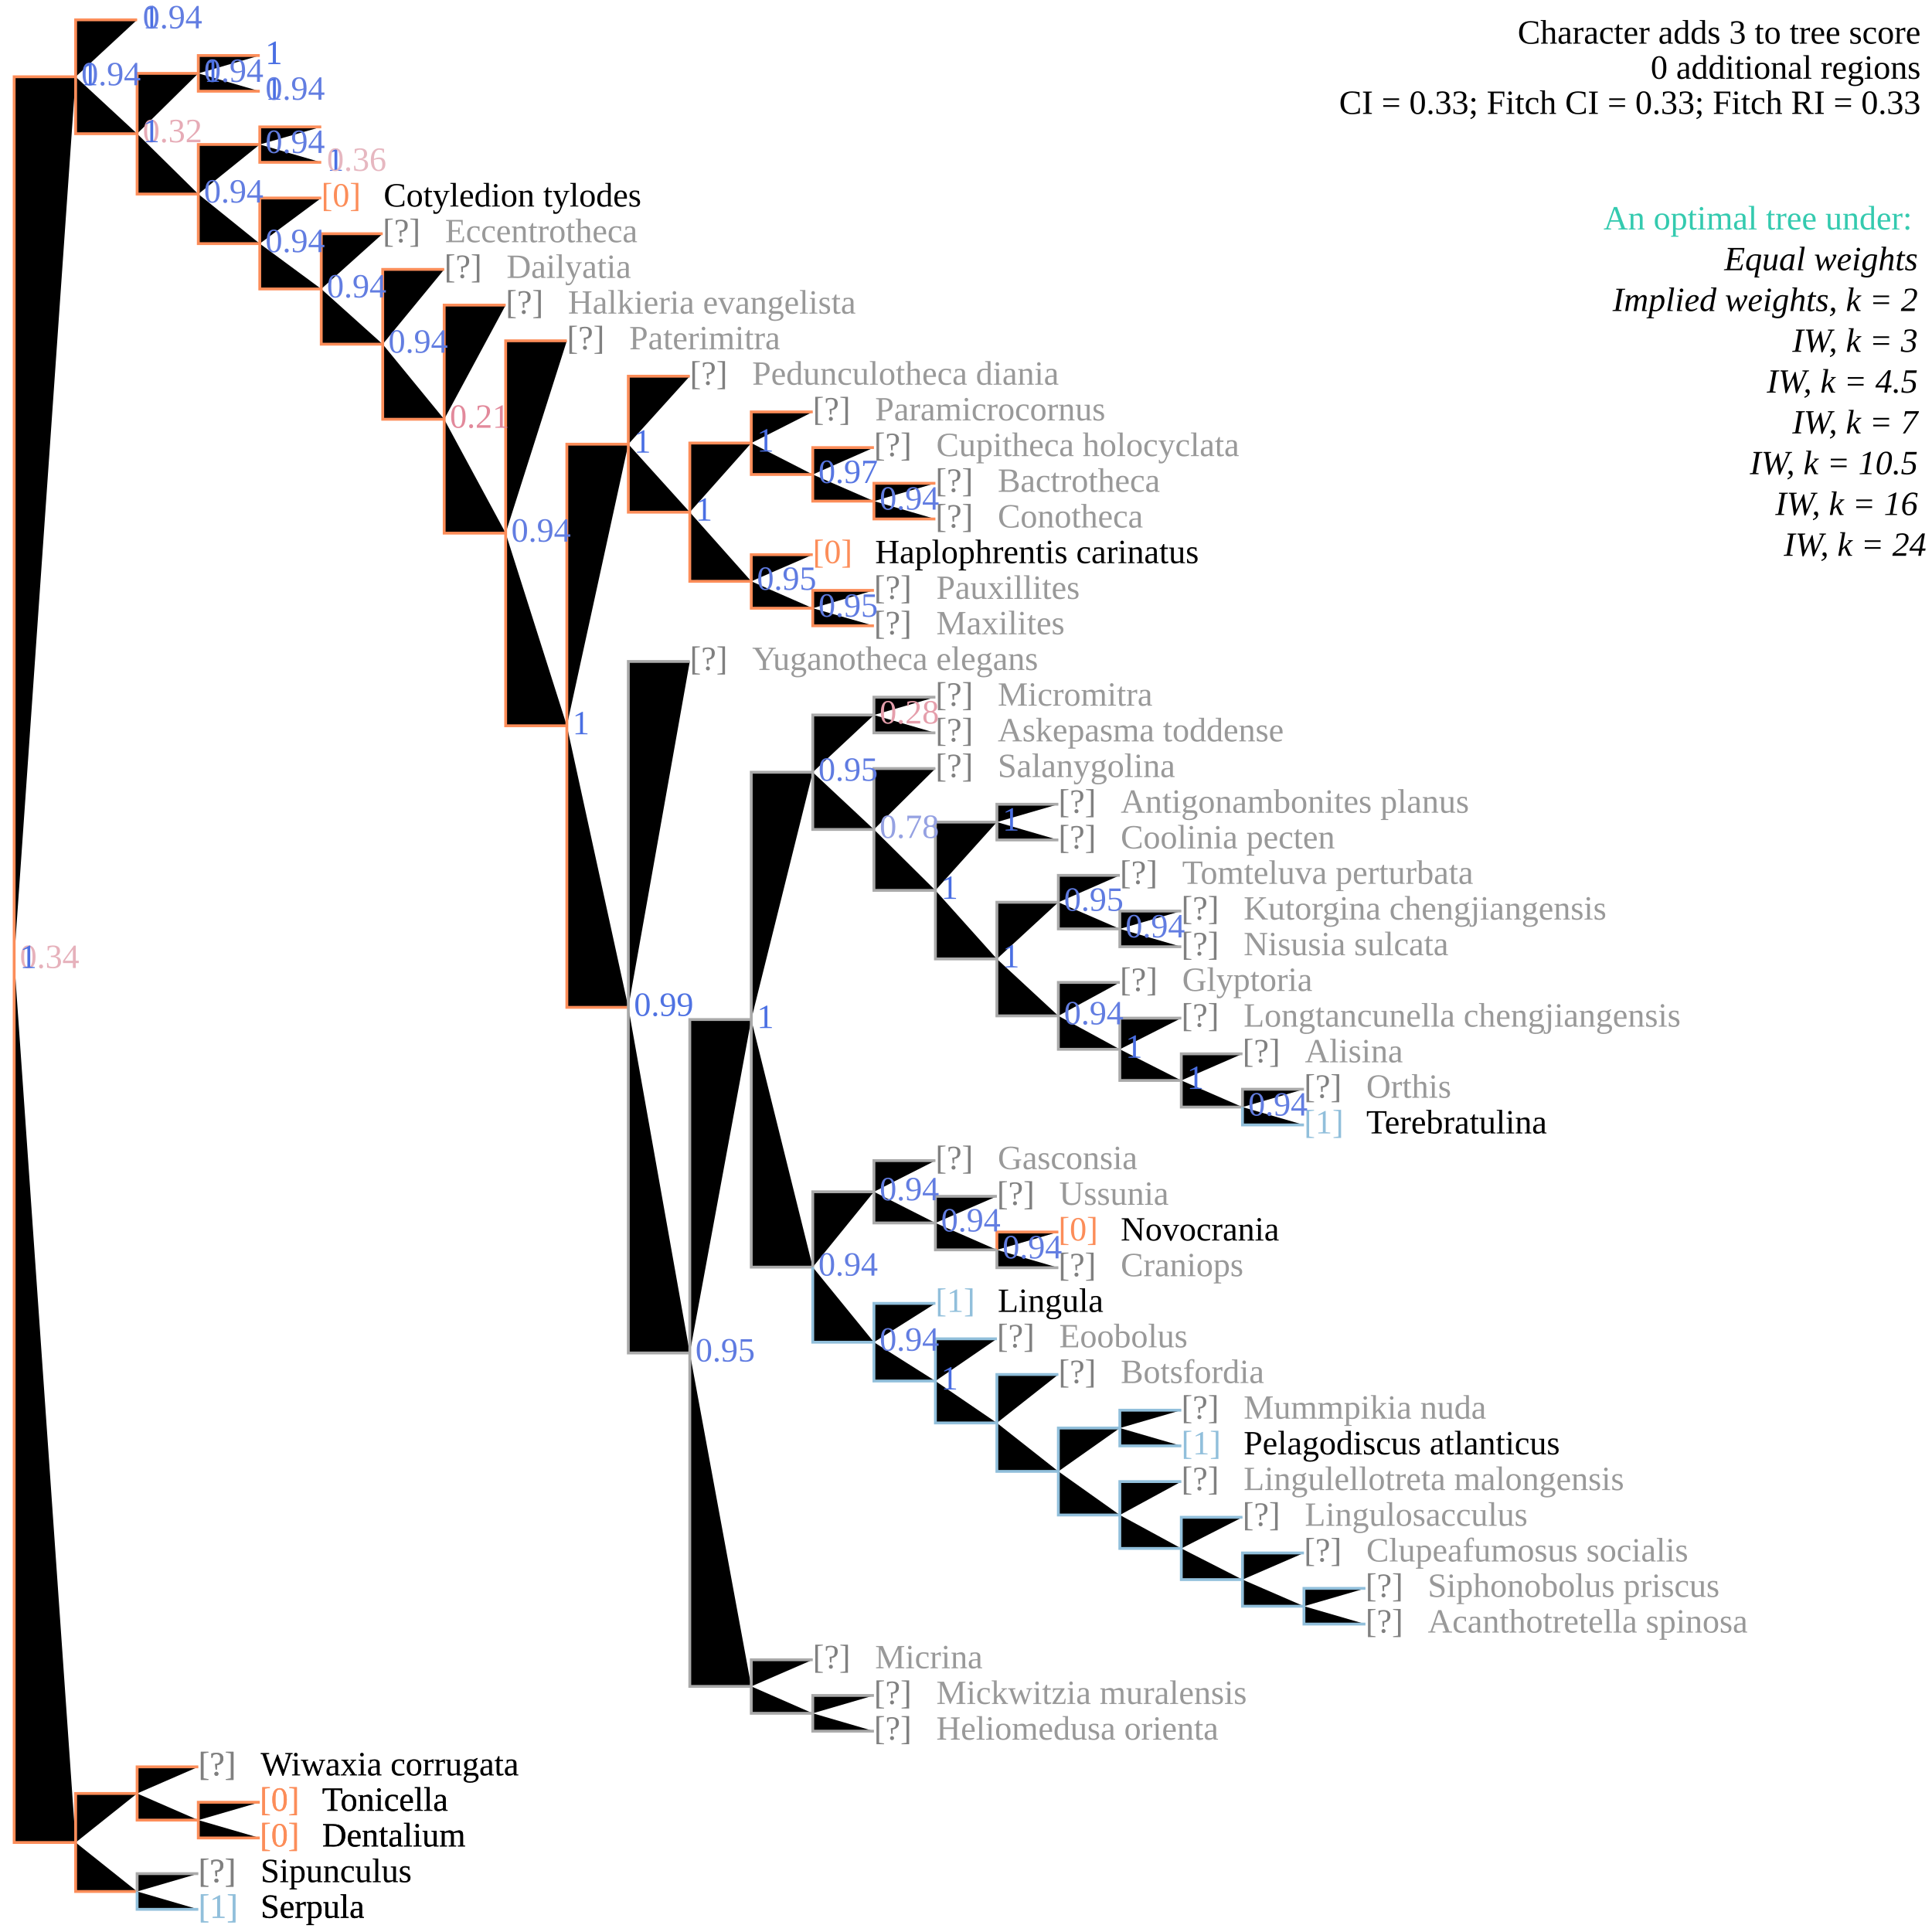
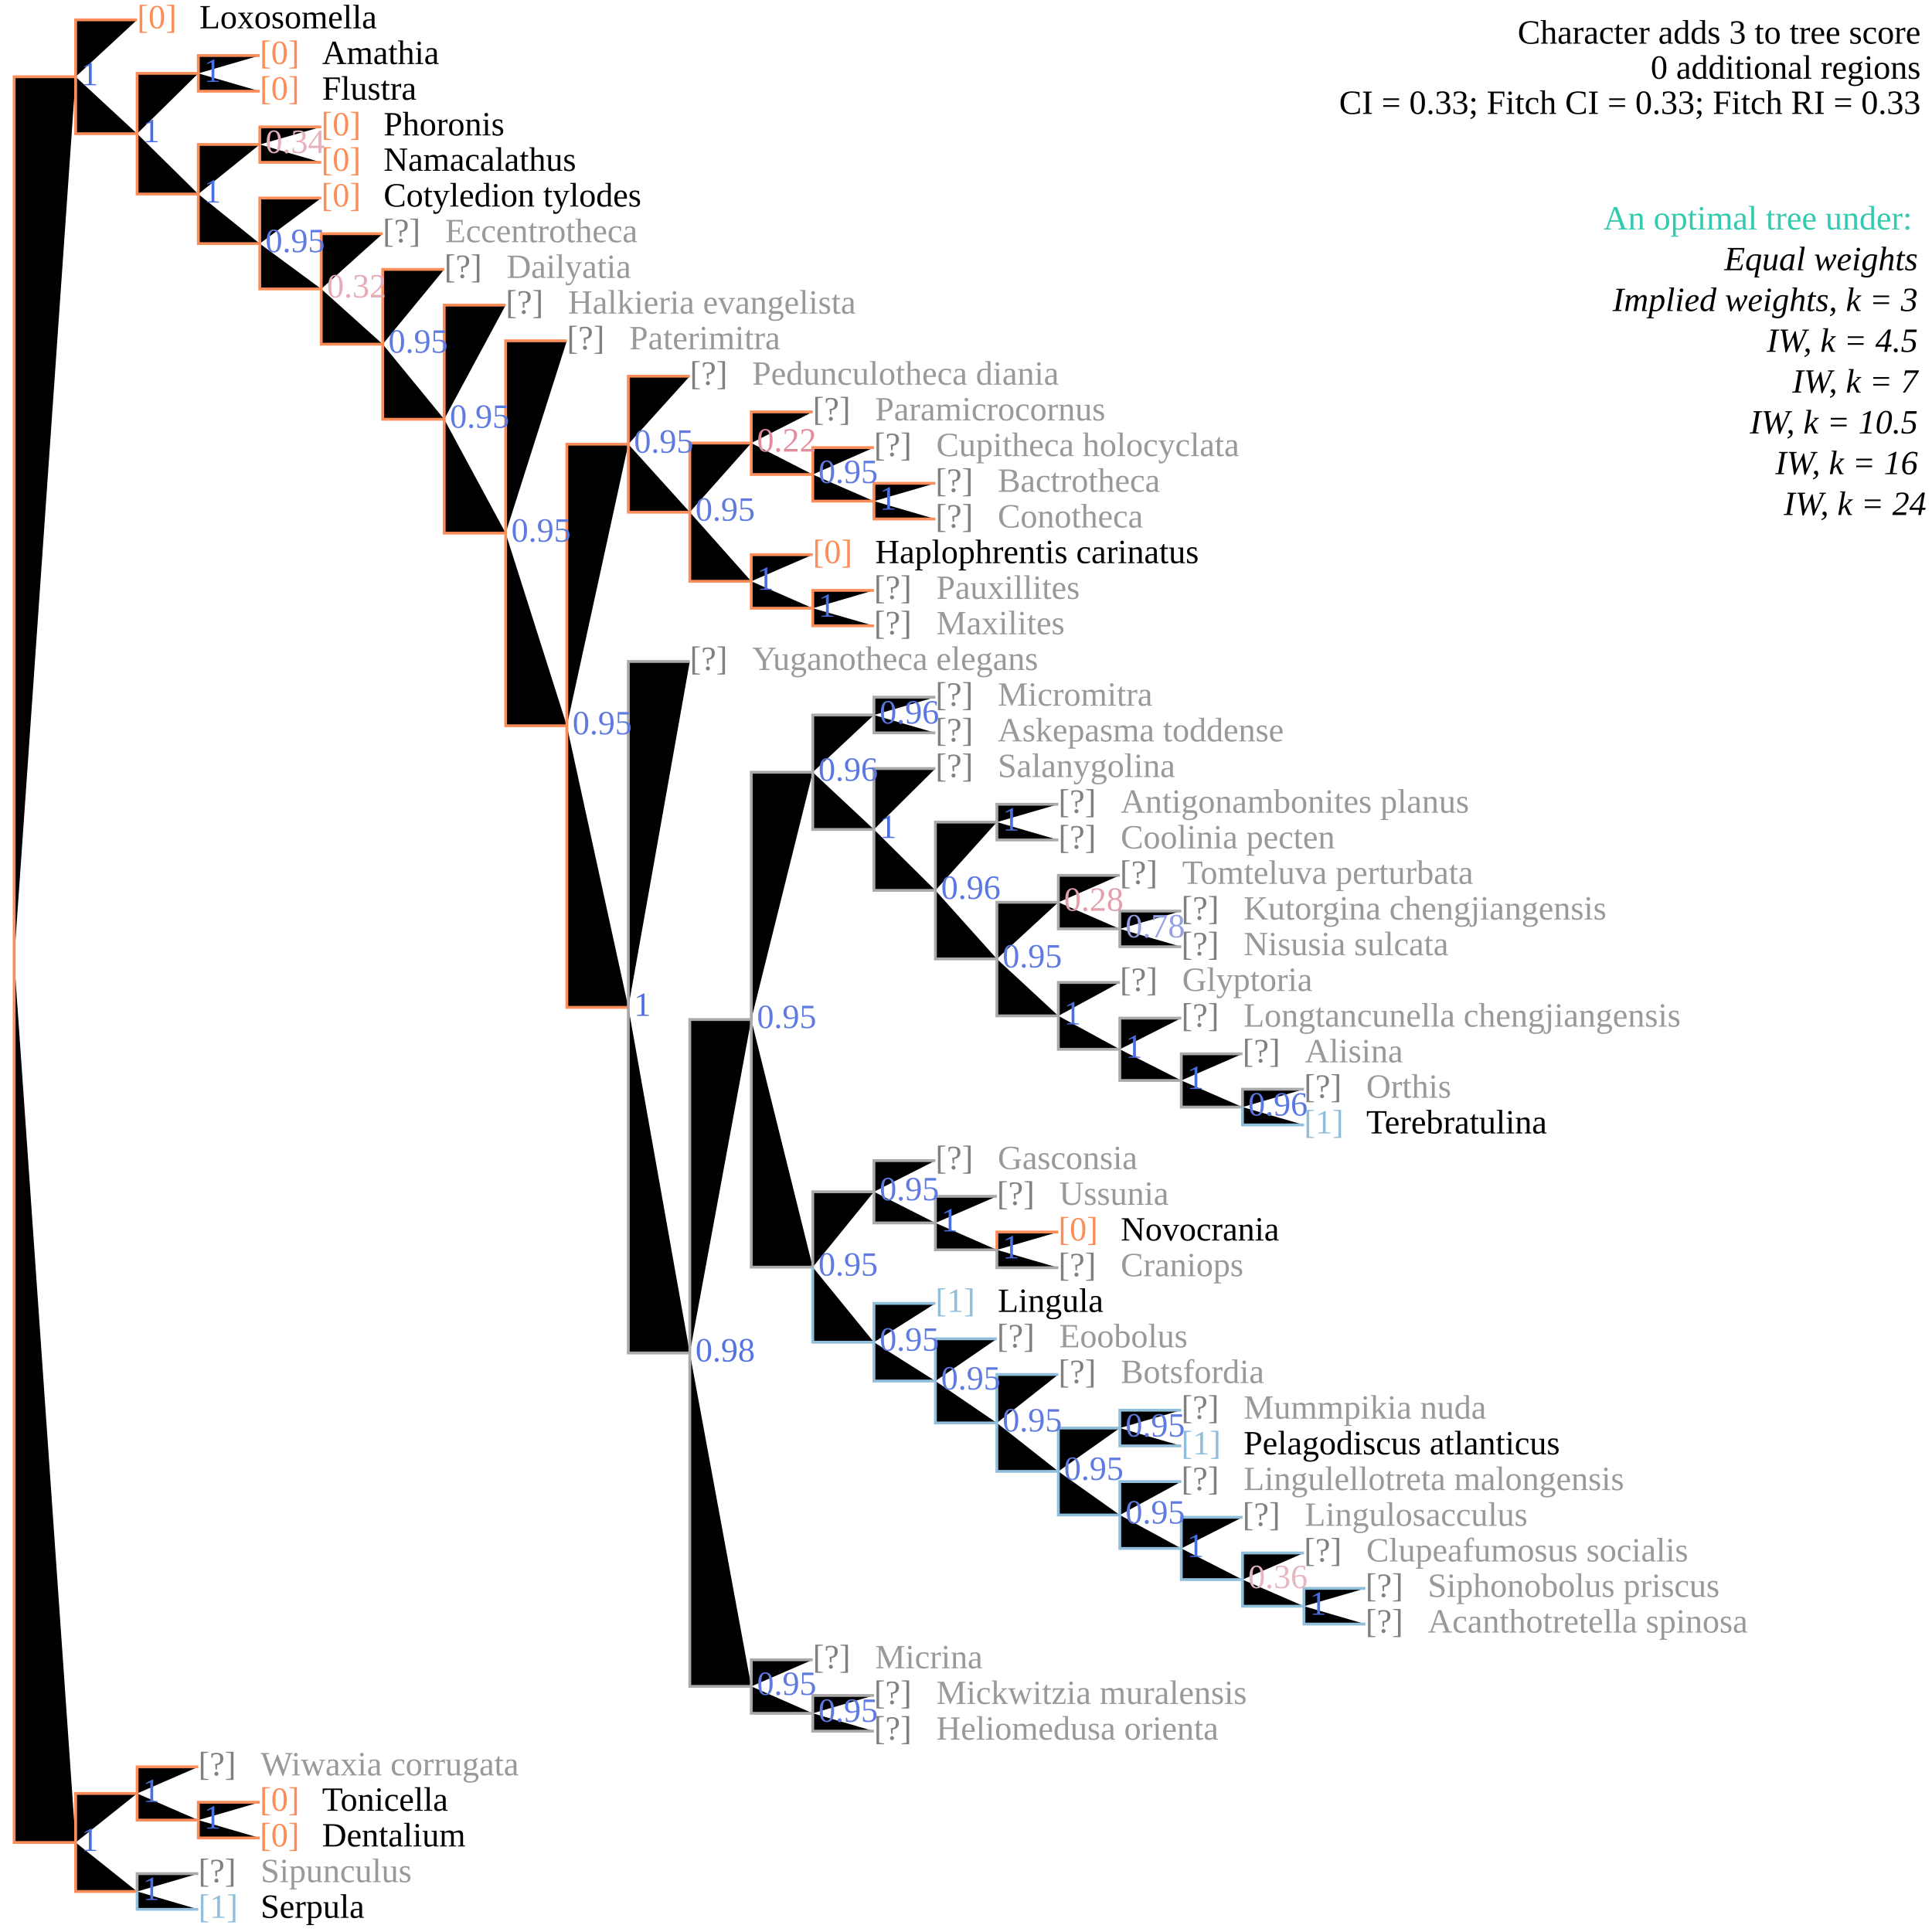
<svg xmlns="http://www.w3.org/2000/svg" version="1.1" width="682" height="682" class="tree" data-char="15">
  <text x="678" y="15.4" text-anchor="end" class="stepsLabel">Character adds <tspan class="score">3</tspan> to tree score</text>
  <text x="678" y="27.8" text-anchor="end" class="stepsLabel">
    <tspan class="score">0</tspan> additional regions</text>
  <text x="678" y="40.2" text-anchor="end" class="stepsLabel">CI = 0.33; Fitch CI = 0.33; Fitch RI = 0.33</text>
  <text x="678" y="65" text-anchor="end" class="stepsLabel">
    <tspan dy="16" fill="#34caaf">An optimal tree under:</tspan>
    <tspan x="680" style="font-style:italic" class="thisAn" dy="1.2em">Equal weights</tspan>
-     <tspan x="680" style="font-style:italic" class="notThisAn" dy="1.2em">Implied weights, k = 2</tspan>
-     <tspan x="680" style="font-style:italic" class="notThisAn" dy="1.2em">IW, k = 3</tspan>
+     <tspan x="680" style="font-style:italic" class="notThisAn" dy="1.2em">Implied weights, k = 3</tspan>
    <tspan x="680" style="font-style:italic" class="notThisAn" dy="1.2em">IW, k = 4.5</tspan>
    <tspan x="680" style="font-style:italic" class="notThisAn" dy="1.2em">IW, k = 7</tspan>
    <tspan x="680" style="font-style:italic" class="notThisAn" dy="1.2em">IW, k = 10.5</tspan>
    <tspan x="680" style="font-style:italic" class="notThisAn" dy="1.2em">IW, k = 16</tspan>
    <tspan x="680" style="font-style:italic" class="notThisAn" dy="1.2em">IW, k = 24</tspan>
  </text>
  <text x="70" y="664.4" fill="grey" class="flag">[?]</text>
  <text x="92" y="664.4" fill="#999" class="taxonLabel">Sipunculus</text>
  <text x="70" y="677" fill="#91bfdb" class="flag">[1]</text>
  <text x="92" y="677" fill="#000" class="taxonLabel">Serpula</text>
  <text x="91.7" y="639.2" fill="#fc8d59" class="flag">[0]</text>
  <text x="113.7" y="639.2" fill="#000" class="taxonLabel">Tonicella</text>
  <text x="91.7" y="651.8" fill="#fc8d59" class="flag">[0]</text>
  <text x="113.7" y="651.8" fill="#000" class="taxonLabel">Dentalium</text>
  <text x="70" y="626.7" fill="grey" class="flag">[?]</text>
  <text x="92" y="626.7" fill="#999" class="taxonLabel">Wiwaxia corrugata</text>
  <text x="308.5" y="601.5" fill="grey" class="flag">[?]</text>
  <text x="330.5" y="601.5" fill="#999" class="taxonLabel">Mickwitzia muralensis</text>
  <text x="308.5" y="614.1" fill="grey" class="flag">[?]</text>
  <text x="330.5" y="614.1" fill="#999" class="taxonLabel">Heliomedusa orienta</text>
  <text x="286.9" y="588.9" fill="grey" class="flag">[?]</text>
  <text x="308.9" y="588.9" fill="#999" class="taxonLabel">Micrina</text>
  <text x="482" y="563.7" fill="grey" class="flag">[?]</text>
  <text x="504" y="563.7" fill="#999" class="taxonLabel">Siphonobolus priscus</text>
  <text x="482" y="576.3" fill="grey" class="flag">[?]</text>
  <text x="504" y="576.3" fill="#999" class="taxonLabel">Acanthotretella spinosa</text>
  <text x="460.3" y="551.2" fill="grey" class="flag">[?]</text>
  <text x="482.3" y="551.2" fill="#999" class="taxonLabel">Clupeafumosus socialis</text>
  <text x="438.6" y="538.6" fill="grey" class="flag">[?]</text>
  <text x="460.6" y="538.6" fill="#999" class="taxonLabel">Lingulosacculus</text>
  <text x="417" y="526" fill="grey" class="flag">[?]</text>
  <text x="439" y="526" fill="#999" class="taxonLabel">Lingulellotreta malongensis</text>
  <text x="417" y="500.8" fill="grey" class="flag">[?]</text>
  <text x="439" y="500.8" fill="#999" class="taxonLabel">Mummpikia nuda</text>
  <text x="417" y="513.4" fill="#91bfdb" class="flag">[1]</text>
  <text x="439" y="513.4" fill="#000" class="taxonLabel">Pelagodiscus atlanticus</text>
  <text x="373.6" y="488.2" fill="grey" class="flag">[?]</text>
  <text x="395.6" y="488.2" fill="#999" class="taxonLabel">Botsfordia</text>
  <text x="351.9" y="475.6" fill="grey" class="flag">[?]</text>
  <text x="373.9" y="475.6" fill="#999" class="taxonLabel">Eoobolus</text>
  <text x="330.2" y="463.1" fill="#91bfdb" class="flag">[1]</text>
  <text x="352.2" y="463.1" fill="#000" class="taxonLabel">Lingula</text>
  <text x="373.6" y="437.9" fill="#fc8d59" class="flag">[0]</text>
  <text x="395.6" y="437.9" fill="#000" class="taxonLabel">Novocrania</text>
  <text x="373.6" y="450.5" fill="grey" class="flag">[?]</text>
  <text x="395.6" y="450.5" fill="#999" class="taxonLabel">Craniops</text>
  <text x="351.9" y="425.3" fill="grey" class="flag">[?]</text>
  <text x="373.9" y="425.3" fill="#999" class="taxonLabel">Ussunia</text>
  <text x="330.2" y="412.7" fill="grey" class="flag">[?]</text>
  <text x="352.2" y="412.7" fill="#999" class="taxonLabel">Gasconsia</text>
  <text x="460.3" y="387.5" fill="grey" class="flag">[?]</text>
  <text x="482.3" y="387.5" fill="#999" class="taxonLabel">Orthis</text>
  <text x="460.3" y="400.1" fill="#91bfdb" class="flag">[1]</text>
  <text x="482.3" y="400.1" fill="#000" class="taxonLabel">Terebratulina</text>
  <text x="438.6" y="375" fill="grey" class="flag">[?]</text>
  <text x="460.6" y="375" fill="#999" class="taxonLabel">Alisina</text>
  <text x="417" y="362.4" fill="grey" class="flag">[?]</text>
  <text x="439" y="362.4" fill="#999" class="taxonLabel">Longtancunella chengjiangensis</text>
  <text x="395.3" y="349.8" fill="grey" class="flag">[?]</text>
  <text x="417.3" y="349.8" fill="#999" class="taxonLabel">Glyptoria</text>
  <text x="417" y="324.6" fill="grey" class="flag">[?]</text>
  <text x="439" y="324.6" fill="#999" class="taxonLabel">Kutorgina chengjiangensis</text>
  <text x="417" y="337.2" fill="grey" class="flag">[?]</text>
  <text x="439" y="337.2" fill="#999" class="taxonLabel">Nisusia sulcata</text>
  <text x="395.3" y="312" fill="grey" class="flag">[?]</text>
  <text x="417.3" y="312" fill="#999" class="taxonLabel">Tomteluva perturbata</text>
  <text x="373.6" y="286.9" fill="grey" class="flag">[?]</text>
  <text x="395.6" y="286.9" fill="#999" class="taxonLabel">Antigonambonites planus</text>
  <text x="373.6" y="299.5" fill="grey" class="flag">[?]</text>
  <text x="395.6" y="299.5" fill="#999" class="taxonLabel">Coolinia pecten</text>
  <text x="330.2" y="274.3" fill="grey" class="flag">[?]</text>
  <text x="352.2" y="274.3" fill="#999" class="taxonLabel">Salanygolina</text>
  <text x="330.2" y="249.1" fill="grey" class="flag">[?]</text>
  <text x="352.2" y="249.1" fill="#999" class="taxonLabel">Micromitra</text>
  <text x="330.2" y="261.7" fill="grey" class="flag">[?]</text>
  <text x="352.2" y="261.7" fill="#999" class="taxonLabel">Askepasma toddense</text>
  <text x="243.5" y="236.5" fill="grey" class="flag">[?]</text>
  <text x="265.5" y="236.5" fill="#999" class="taxonLabel">Yuganotheca elegans</text>
  <text x="308.5" y="211.4" fill="grey" class="flag">[?]</text>
  <text x="330.5" y="211.4" fill="#999" class="taxonLabel">Pauxillites</text>
  <text x="308.5" y="223.9" fill="grey" class="flag">[?]</text>
  <text x="330.5" y="223.9" fill="#999" class="taxonLabel">Maxilites</text>
  <text x="286.9" y="198.8" fill="#fc8d59" class="flag">[0]</text>
  <text x="308.9" y="198.8" fill="#000" class="taxonLabel">Haplophrentis carinatus</text>
  <text x="330.2" y="173.6" fill="grey" class="flag">[?]</text>
  <text x="352.2" y="173.6" fill="#999" class="taxonLabel">Bactrotheca</text>
  <text x="330.2" y="186.2" fill="grey" class="flag">[?]</text>
  <text x="352.2" y="186.2" fill="#999" class="taxonLabel">Conotheca</text>
  <text x="308.5" y="161" fill="grey" class="flag">[?]</text>
  <text x="330.5" y="161" fill="#999" class="taxonLabel">Cupitheca holocyclata</text>
  <text x="286.9" y="148.4" fill="grey" class="flag">[?]</text>
  <text x="308.9" y="148.4" fill="#999" class="taxonLabel">Paramicrocornus</text>
  <text x="243.5" y="135.8" fill="grey" class="flag">[?]</text>
  <text x="265.5" y="135.8" fill="#999" class="taxonLabel">Pedunculotheca diania</text>
  <text x="200.1" y="123.3" fill="grey" class="flag">[?]</text>
  <text x="222.1" y="123.3" fill="#999" class="taxonLabel">Paterimitra</text>
  <text x="178.5" y="110.7" fill="grey" class="flag">[?]</text>
  <text x="200.5" y="110.7" fill="#999" class="taxonLabel">Halkieria evangelista</text>
  <text x="156.8" y="98.1" fill="grey" class="flag">[?]</text>
  <text x="178.8" y="98.1" fill="#999" class="taxonLabel">Dailyatia</text>
  <text x="135.1" y="85.5" fill="grey" class="flag">[?]</text>
  <text x="157.1" y="85.5" fill="#999" class="taxonLabel">Eccentrotheca</text>
  <text x="113.4" y="72.9" fill="#fc8d59" class="flag">[0]</text>
  <text x="135.4" y="72.9" fill="#000" class="taxonLabel">Cotyledion tylodes</text>
-   <text x="70" y="664.4" fill="grey" class="flag">[?]</text>
-   <text x="92" y="664.4" fill="#000" class="taxonLabel">Sipunculus</text>
-   <text x="70" y="677" fill="#91bfdb" class="flag">[1]</text>
-   <text x="92" y="677" fill="#000" class="taxonLabel">Serpula</text>
-   <text x="91.7" y="639.2" fill="#fc8d59" class="flag">[0]</text>
-   <text x="113.7" y="639.2" fill="#000" class="taxonLabel">Tonicella</text>
-   <text x="91.7" y="651.8" fill="#fc8d59" class="flag">[0]</text>
-   <text x="113.7" y="651.8" fill="#000" class="taxonLabel">Dentalium</text>
-   <text x="70" y="626.7" fill="grey" class="flag">[?]</text>
-   <text x="92" y="626.7" fill="#000" class="taxonLabel">Wiwaxia corrugata</text>
+   <text x="113.4" y="47.8" fill="#fc8d59" class="flag">[0]</text>
+   <text x="135.4" y="47.8" fill="#000" class="taxonLabel">Phoronis</text>
+   <text x="113.4" y="60.3" fill="#fc8d59" class="flag">[0]</text>
+   <text x="135.4" y="60.3" fill="#000" class="taxonLabel">Namacalathus</text>
+   <text x="91.7" y="22.6" fill="#fc8d59" class="flag">[0]</text>
+   <text x="113.7" y="22.6" fill="#000" class="taxonLabel">Amathia</text>
+   <text x="91.7" y="35.2" fill="#fc8d59" class="flag">[0]</text>
+   <text x="113.7" y="35.2" fill="#000" class="taxonLabel">Flustra</text>
+   <text x="48.4" y="10" fill="#fc8d59" class="flag">[0]</text>
+   <text x="70.4" y="10" fill="#000" class="taxonLabel">Loxosomella</text>
  <path d="M5,338.7V27.1H26.7M26.7,27.1V7H48.4M26.7,27.1V47.2H48.4M48.4,47.2V25.9H70M70,25.9V19.6H91.7M70,25.9V32.2H91.7M48.4,47.2V68.5H70M70,68.5V51H91.7M91.7,51V44.8H113.4M91.7,51V57.3H113.4M70,68.5V86H91.7M91.7,86V69.9H113.4M91.7,86V102H113.4M113.4,102V82.5H135.1M113.4,102V121.5H135.1M135.1,121.5V95.1H156.8M135.1,121.5V148H156.8M156.8,148V107.7H178.5M156.8,148V188.2H178.5M178.5,188.2V120.3H200.1M178.5,188.2V256.2H200.1M200.1,256.2V156.8H221.8M221.8,156.8V132.8H243.5M221.8,156.8V180.8H243.5M243.5,180.8V156.4H265.2M265.2,156.4V145.4H286.9M265.2,156.4V167.5H286.9M286.9,167.5V158H308.5M286.9,167.5V176.9H308.5M308.5,176.9V170.6H330.2M308.5,176.9V183.2H330.2M243.5,180.8V205.2H265.2M265.2,205.2V195.8H286.9M265.2,205.2V214.7H286.9M286.9,214.7V208.4H308.5M286.9,214.7V220.9H308.5M200.1,256.2V355.6H221.8M351.9,441.2V434.9H373.6M5,338.7V650.4H26.7M26.7,650.4V633.1H48.4M48.4,633.1V623.7H70M48.4,633.1V642.5H70M70,642.5V636.2H91.7M70,642.5V648.8H91.7M26.7,650.4V667.7H48.4" stroke="#fc8d59" />
  <path d="M221.8,355.6V233.5H243.5M221.8,355.6V477.6H243.5M243.5,477.6V359.9H265.2M265.2,359.9V272.6H286.9M286.9,272.6V252.4H308.5M308.5,252.4V246.1H330.2M308.5,252.4V258.7H330.2M286.9,272.6V292.8H308.5M308.5,292.8V271.3H330.2M308.5,292.8V314.3H330.2M330.2,314.3V290.2H351.9M351.9,290.2V283.9H373.6M351.9,290.2V296.5H373.6M330.2,314.3V338.5H351.9M351.9,338.5V318.5H373.6M373.6,318.5V309H395.3M373.6,318.5V327.9H395.3M395.3,327.9V321.6H417M395.3,327.9V334.2H417M351.9,338.5V358.6H373.6M373.6,358.6V346.8H395.3M373.6,358.6V370.4H395.3M395.3,370.4V359.4H417M395.3,370.4V381.4H417M417,381.4V372H438.6M417,381.4V390.8H438.6M438.6,390.8V384.5H460.3M265.2,359.9V447.3H286.9M286.9,447.3V420.7H308.5M308.5,420.7V409.7H330.2M308.5,420.7V431.7H330.2M330.2,431.7V422.3H351.9M330.2,431.7V441.2H351.9M351.9,441.2V447.5H373.6M243.5,477.6V595.3H265.2M265.2,595.3V585.9H286.9M265.2,595.3V604.8H286.9M286.9,604.8V598.5H308.5M286.9,604.8V611.1H308.5M48.4,667.7V661.4H70" stroke="darkgrey" />
  <path d="M438.6,390.8V397.1H460.3M286.9,447.3V473.8H308.5M308.5,473.8V460.1H330.2M308.5,473.8V487.5H330.2M330.2,487.5V472.6H351.9M330.2,487.5V502.3H351.9M351.9,502.3V485.2H373.6M351.9,502.3V519.4H373.6M373.6,519.4V504.1H395.3M395.3,504.1V497.8H417M395.3,504.1V510.4H417M373.6,519.4V534.8H395.3M395.3,534.8V523H417M395.3,534.8V546.6H417M417,546.6V535.6H438.6M417,546.6V557.6H438.6M438.6,557.6V548.2H460.3M438.6,557.6V567H460.3M460.3,567V560.7H482M460.3,567V573.3H482M48.4,667.7V674H70" stroke="#91bfdb" />
-   <text x="115.4" y="60.3" class="node" fill="#4A6FE3">1</text>
-   <text x="93.7" y="22.6" class="node" fill="#4A6FE3">1</text>
-   <text x="93.7" y="35.2" class="node" fill="#4A6FE3">1</text>
-   <text x="50.4" y="10" class="node" fill="#4A6FE3">1</text>
-   <text x="7" y="341.7" class="node" fill="#E6B1BB">0.34</text>
-   <text x="28.7" y="30.1" class="node" fill="#627DE1">0.94</text>
-   <text x="50.4" y="50.2" class="node" fill="#E6ABB6">0.32</text>
-   <text x="72" y="28.9" class="node" fill="#627DE1">0.94</text>
-   <text x="72" y="71.5" class="node" fill="#627DE1">0.94</text>
-   <text x="93.7" y="54" class="node" fill="#627DE1">0.94</text>
-   <text x="93.7" y="89" class="node" fill="#627DE1">0.94</text>
-   <text x="115.4" y="105" class="node" fill="#627DE1">0.94</text>
-   <text x="137.1" y="124.5" class="node" fill="#627DE1">0.94</text>
-   <text x="158.8" y="151" class="node" fill="#E2899B">0.21</text>
-   <text x="180.5" y="191.2" class="node" fill="#627DE1">0.94</text>
-   <text x="202.1" y="259.2" class="node" fill="#4A6FE3">1</text>
-   <text x="223.8" y="159.8" class="node" fill="#4A6FE3">1</text>
-   <text x="245.5" y="183.8" class="node" fill="#4A6FE3">1</text>
-   <text x="267.2" y="159.4" class="node" fill="#4A6FE3">1</text>
-   <text x="288.9" y="170.5" class="node" fill="#5776E2">0.97</text>
-   <text x="310.5" y="179.9" class="node" fill="#627DE1">0.94</text>
-   <text x="267.2" y="208.2" class="node" fill="#5F7BE1">0.95</text>
-   <text x="288.9" y="217.7" class="node" fill="#5F7BE1">0.95</text>
-   <text x="223.8" y="358.6" class="node" fill="#4F72E2">0.99</text>
-   <text x="245.5" y="480.6" class="node" fill="#5F7BE1">0.95</text>
-   <text x="267.2" y="362.9" class="node" fill="#4A6FE3">1</text>
-   <text x="288.9" y="275.6" class="node" fill="#5F7BE1">0.95</text>
-   <text x="310.5" y="255.4" class="node" fill="#E59FAC">0.28</text>
-   <text x="310.5" y="295.8" class="node" fill="#95A1E2">0.78</text>
-   <text x="332.2" y="317.3" class="node" fill="#4A6FE3">1</text>
-   <text x="353.9" y="293.2" class="node" fill="#4A6FE3">1</text>
-   <text x="353.9" y="341.5" class="node" fill="#4A6FE3">1</text>
-   <text x="375.6" y="321.5" class="node" fill="#5F7BE1">0.95</text>
-   <text x="397.3" y="330.9" class="node" fill="#627DE1">0.94</text>
-   <text x="375.6" y="361.6" class="node" fill="#627DE1">0.94</text>
-   <text x="397.3" y="373.4" class="node" fill="#4A6FE3">1</text>
-   <text x="419" y="384.4" class="node" fill="#4A6FE3">1</text>
-   <text x="440.6" y="393.8" class="node" fill="#627DE1">0.94</text>
-   <text x="288.9" y="450.3" class="node" fill="#627DE1">0.94</text>
-   <text x="310.5" y="423.7" class="node" fill="#627DE1">0.94</text>
-   <text x="332.2" y="434.7" class="node" fill="#627DE1">0.94</text>
-   <text x="353.9" y="444.2" class="node" fill="#627DE1">0.94</text>
-   <text x="310.5" y="476.8" class="node" fill="#627DE1">0.94</text>
-   <text x="332.2" y="490.5" class="node" fill="#4A6FE3">1</text>
-   <text x="115.4" y="60.3" class="node" fill="#E6B7C0">0.36</text>
-   <text x="93.7" y="22.6" class="node" fill="#4A6FE3">1</text>
-   <text x="93.7" y="35.2" class="node" fill="#627DE1">0.94</text>
-   <text x="50.4" y="10" class="node" fill="#627DE1">0.94</text>
-   <text x="7" y="341.7" class="node" fill="#4A6FE3">1</text>
  <text x="28.7" y="30.1" class="node" fill="#4A6FE3">1</text>
  <text x="50.4" y="50.2" class="node" fill="#4A6FE3">1</text>
  <text x="72" y="28.9" class="node" fill="#4A6FE3">1</text>
+   <text x="72" y="71.5" class="node" fill="#4A6FE3">1</text>
+   <text x="93.7" y="54" class="node" fill="#E6B1BB">0.34</text>
+   <text x="93.7" y="89" class="node" fill="#5F7BE1">0.95</text>
+   <text x="115.4" y="105" class="node" fill="#E6ABB6">0.32</text>
+   <text x="137.1" y="124.5" class="node" fill="#5F7BE1">0.95</text>
+   <text x="158.8" y="151" class="node" fill="#5F7BE1">0.95</text>
+   <text x="180.5" y="191.2" class="node" fill="#5F7BE1">0.95</text>
+   <text x="202.1" y="259.2" class="node" fill="#5F7BE1">0.95</text>
+   <text x="223.8" y="159.8" class="node" fill="#5F7BE1">0.95</text>
+   <text x="245.5" y="183.8" class="node" fill="#5F7BE1">0.95</text>
+   <text x="267.2" y="159.4" class="node" fill="#E38C9E">0.22</text>
+   <text x="288.9" y="170.5" class="node" fill="#5F7BE1">0.95</text>
+   <text x="310.5" y="179.9" class="node" fill="#4A6FE3">1</text>
+   <text x="267.2" y="208.2" class="node" fill="#4A6FE3">1</text>
+   <text x="288.9" y="217.7" class="node" fill="#4A6FE3">1</text>
+   <text x="223.8" y="358.6" class="node" fill="#4A6FE3">1</text>
+   <text x="245.5" y="480.6" class="node" fill="#5374E2">0.98</text>
+   <text x="267.2" y="362.9" class="node" fill="#5F7BE1">0.95</text>
+   <text x="288.9" y="275.6" class="node" fill="#5B78E2">0.96</text>
+   <text x="310.5" y="255.4" class="node" fill="#5B78E2">0.96</text>
+   <text x="310.5" y="295.8" class="node" fill="#4A6FE3">1</text>
+   <text x="332.2" y="317.3" class="node" fill="#5B78E2">0.96</text>
+   <text x="353.9" y="293.2" class="node" fill="#4A6FE3">1</text>
+   <text x="353.9" y="341.5" class="node" fill="#5F7BE1">0.95</text>
+   <text x="375.6" y="321.5" class="node" fill="#E59FAC">0.28</text>
+   <text x="397.3" y="330.9" class="node" fill="#95A1E2">0.78</text>
+   <text x="375.6" y="361.6" class="node" fill="#4A6FE3">1</text>
+   <text x="397.3" y="373.4" class="node" fill="#4A6FE3">1</text>
+   <text x="419" y="384.4" class="node" fill="#4A6FE3">1</text>
+   <text x="440.6" y="393.8" class="node" fill="#5B78E2">0.96</text>
+   <text x="288.9" y="450.3" class="node" fill="#5F7BE1">0.95</text>
+   <text x="310.5" y="423.7" class="node" fill="#5F7BE1">0.95</text>
+   <text x="332.2" y="434.7" class="node" fill="#4A6FE3">1</text>
+   <text x="353.9" y="444.2" class="node" fill="#4A6FE3">1</text>
+   <text x="310.5" y="476.8" class="node" fill="#5F7BE1">0.95</text>
+   <text x="332.2" y="490.5" class="node" fill="#5F7BE1">0.95</text>
+   <text x="353.9" y="505.3" class="node" fill="#5F7BE1">0.95</text>
+   <text x="375.6" y="522.4" class="node" fill="#5F7BE1">0.95</text>
+   <text x="397.3" y="507.1" class="node" fill="#5F7BE1">0.95</text>
+   <text x="397.3" y="537.8" class="node" fill="#5F7BE1">0.95</text>
+   <text x="419" y="549.6" class="node" fill="#4A6FE3">1</text>
+   <text x="440.6" y="560.6" class="node" fill="#E6B7C0">0.36</text>
+   <text x="462.3" y="570" class="node" fill="#4A6FE3">1</text>
+   <text x="267.2" y="598.3" class="node" fill="#5F7BE1">0.95</text>
+   <text x="288.9" y="607.8" class="node" fill="#5F7BE1">0.95</text>
+   <text x="28.7" y="653.4" class="node" fill="#4A6FE3">1</text>
+   <text x="50.4" y="636.1" class="node" fill="#4A6FE3">1</text>
+   <text x="72" y="645.5" class="node" fill="#4A6FE3">1</text>
+   <text x="50.4" y="670.7" class="node" fill="#4A6FE3">1</text>
</svg>
